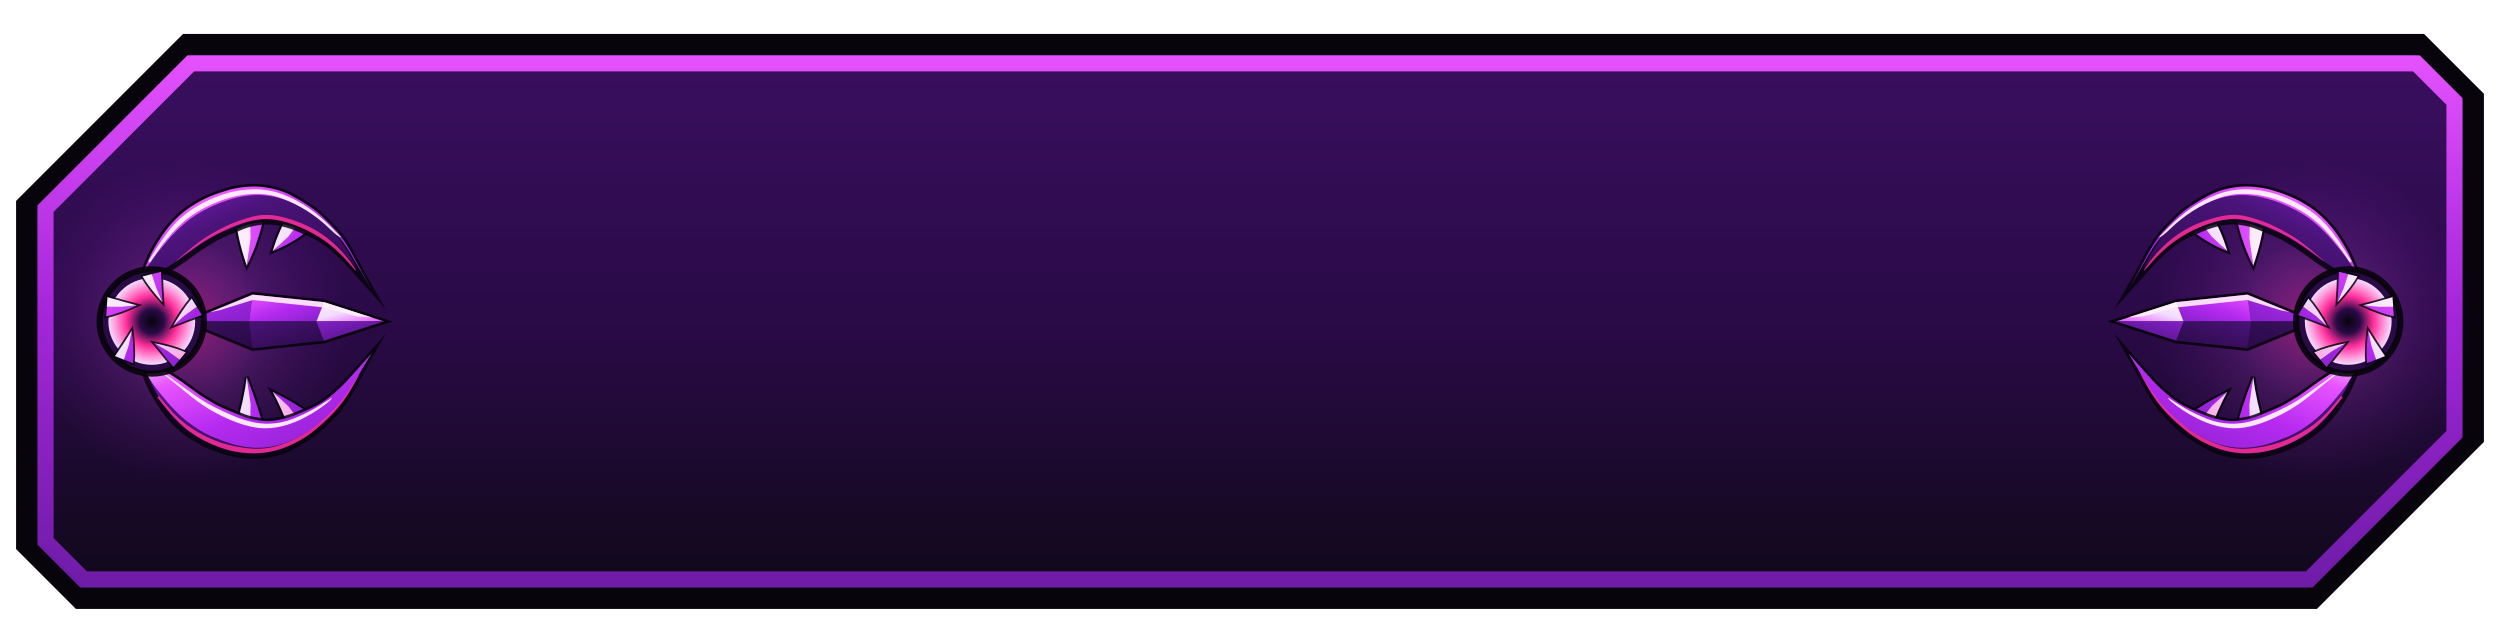
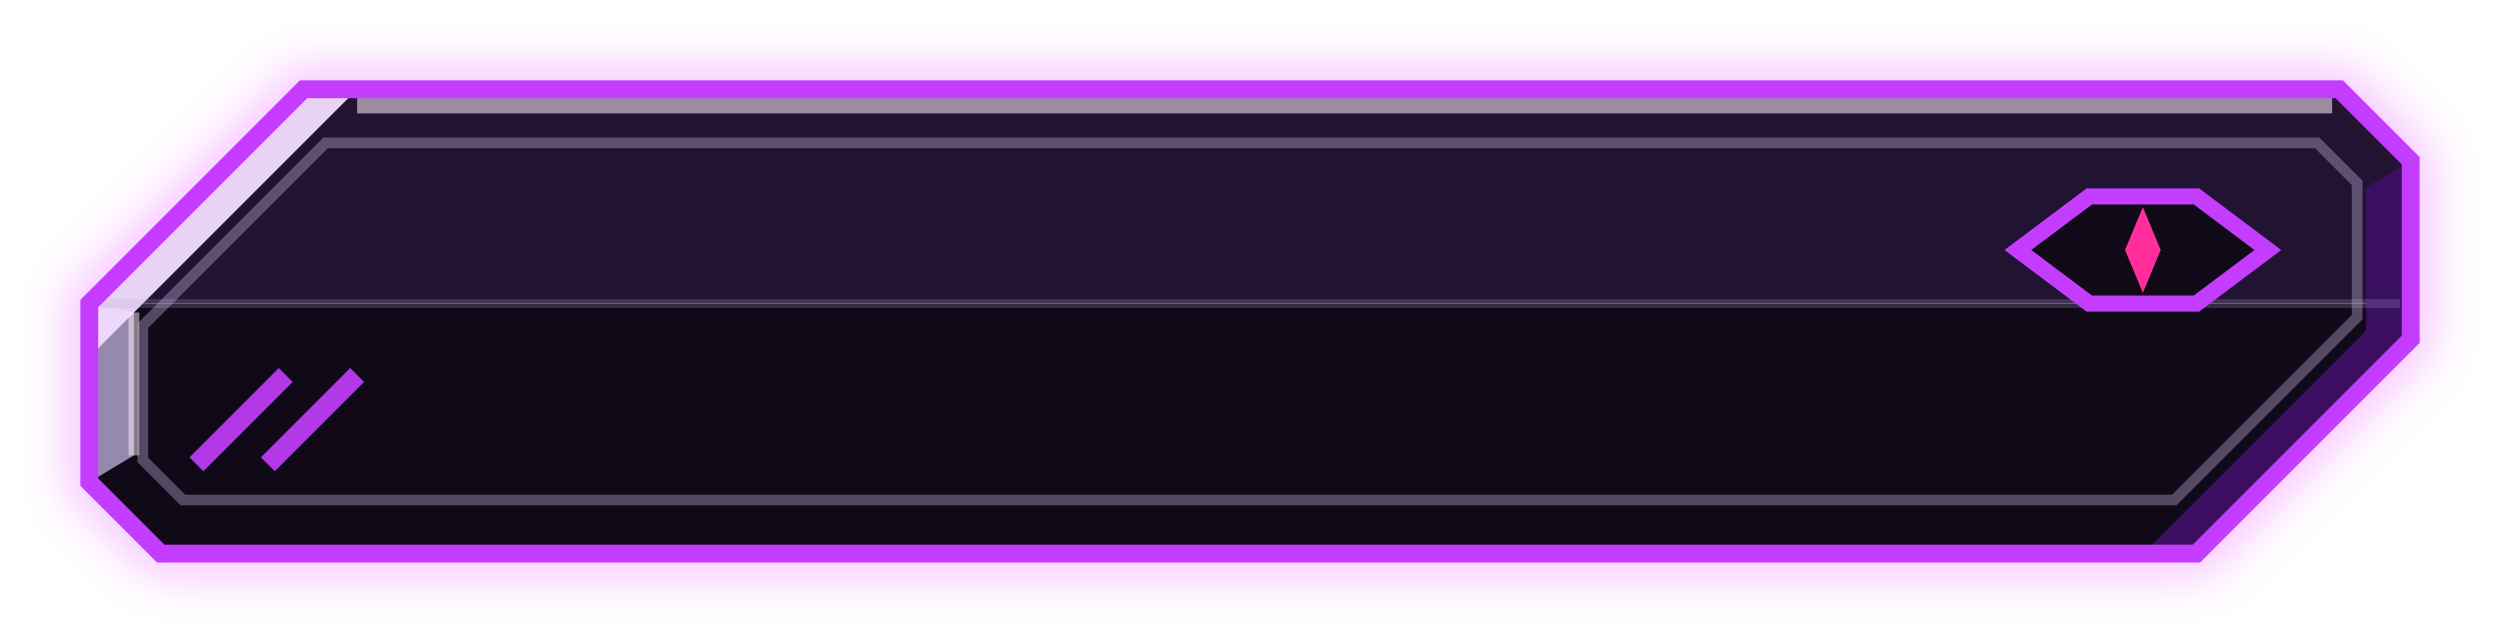
- <svg xmlns="http://www.w3.org/2000/svg" viewBox="0 0 140 36" width="140" height="36" fill="none">
+ <svg xmlns="http://www.w3.org/2000/svg" viewBox="0 0 140 36" width="140" height="36">
  <defs>
-     <linearGradient id="voracious-tag-plate-body1" gradientUnits="userSpaceOnUse" x1="0" y1="2.5" x2="0" y2="33.5">
-       <stop offset="0" stop-color="#3a0f60" />
-       <stop offset="0.5" stop-color="#2a0a47" />
-       <stop offset="1" stop-color="#0f0918" />
-     </linearGradient>
-     <linearGradient id="voracious-tag-plate-rim2" gradientUnits="userSpaceOnUse" x1="0" y1="2.5" x2="0" y2="33.5">
-       <stop offset="0" stop-color="#e854ff" />
-       <stop offset="0.5" stop-color="#b62af0" stop-opacity="0.85" />
-       <stop offset="1" stop-color="#8420c9" stop-opacity="0.8" />
-     </linearGradient>
-     <radialGradient id="voracious-tag-plate-capglow3" gradientUnits="userSpaceOnUse" cx="10.5" cy="18" r="9">
-       <stop offset="0" stop-color="#ff2e9a" stop-opacity="0.5" />
-       <stop offset="0.5" stop-color="#e854ff" stop-opacity="0.14" />
-       <stop offset="1" stop-color="#b62af0" stop-opacity="0" />
-     </radialGradient>
-     <linearGradient id="voracious-tag-plate-fang-lit" x1="0" y1="0" x2="1" y2="1">
-       <stop offset="0" stop-color="#f1dcff" />
-       <stop offset="0.22" stop-color="#e854ff" />
-       <stop offset="0.55" stop-color="#b62af0" />
-       <stop offset="1" stop-color="#8420c9" />
-     </linearGradient>
-     <linearGradient id="voracious-tag-plate-fang-shd" x1="0" y1="0" x2="1" y2="1">
-       <stop offset="0" stop-color="#8420c9" />
-       <stop offset="0.35" stop-color="#4a1379" />
-       <stop offset="0.7" stop-color="#3a0f60" />
-       <stop offset="1" stop-color="#2a0a47" />
-     </linearGradient>
-     <linearGradient id="voracious-tag-plate-tooth-lit" x1="0" y1="0" x2="1" y2="1">
-       <stop offset="0" stop-color="#fff0fa" />
-       <stop offset="0.6" stop-color="#f1dcff" />
-       <stop offset="1" stop-color="#ff9bdc" />
-     </linearGradient>
-     <linearGradient id="voracious-tag-plate-tooth-shd" x1="0" y1="0" x2="1" y2="1">
-       <stop offset="0" stop-color="#e854ff" />
-       <stop offset="0.5" stop-color="#b62af0" />
-       <stop offset="1" stop-color="#8420c9" />
-     </linearGradient>
-     <linearGradient id="voracious-tag-plate-sl4" x1="0" y1="0" x2="1" y2="1">
-       <stop offset="0" stop-color="#e854ff" />
-       <stop offset="0.5" stop-color="#b62af0" />
-       <stop offset="1" stop-color="#8420c9" />
-     </linearGradient>
-     <linearGradient id="voracious-tag-plate-sll5" x1="0" y1="0" x2="1" y2="1">
-       <stop offset="0" stop-color="#b62af0" />
-       <stop offset="1" stop-color="#8420c9" />
-     </linearGradient>
-     <linearGradient id="voracious-tag-plate-slt6" x1="0" y1="0" x2="1" y2="1">
-       <stop offset="0" stop-color="#fff0fa" />
-       <stop offset="0.45" stop-color="#f1dcff" />
-       <stop offset="1" stop-color="#e854ff" />
-     </linearGradient>
-     <linearGradient id="voracious-tag-plate-ss7" x1="0" y1="0" x2="1" y2="1">
-       <stop offset="0" stop-color="#4a1379" />
-       <stop offset="1" stop-color="#2a0a47" />
-     </linearGradient>
-     <linearGradient id="voracious-tag-plate-ssl8" x1="0" y1="0" x2="1" y2="1">
-       <stop offset="0" stop-color="#3a0f60" />
-       <stop offset="1" stop-color="#2a0a47" />
-     </linearGradient>
-     <linearGradient id="voracious-tag-plate-sst9" x1="0" y1="0" x2="1" y2="1">
-       <stop offset="0" stop-color="#8420c9" />
-       <stop offset="1" stop-color="#4a1379" />
-     </linearGradient>
-     <radialGradient id="voracious-tag-plate-core" cx="0.5" cy="0.5" r="0.5">
-       <stop offset="0" stop-color="#07040c" />
-       <stop offset="0.28" stop-color="#2a0a47" />
-       <stop offset="0.58" stop-color="#ff2e9a" />
-       <stop offset="0.84" stop-color="#ff9bdc" />
-       <stop offset="1" stop-color="#f1dcff" />
-     </radialGradient>
-     <g id="voracious-tag-plate-cap">
-       <circle cx="10.5" cy="18" r="9" fill="url(#voracious-tag-plate-capglow3)" />
-       <path d="M14.84 11.71Q14.57 13.41 13.82 14.88Q13.27 13.29 13.17 11.94ZM17.48 12.74Q16.46 13.59 15.27 14.06Q15.64 12.82 16.21 11.96ZM13.17 24.06Q13.65 22.46 13.82 21.12Q14.51 22.88 14.84 24.29ZM16.21 24.04Q15.76 22.84 15.27 21.94Q16.59 22.6 17.48 23.26Z" fill="#8420c9" stroke="#07040c" stroke-width="0.25" stroke-opacity="0.85" stroke-linejoin="miter" />
-       <path d="M14.84 11.71Q14.57 13.41 13.82 14.88L14.04 13.33L14 11.82ZM17.48 12.74Q16.46 13.59 15.27 14.06L16.14 13.26L16.84 12.35ZM14 24.18L14.04 22.67L13.82 21.12Q14.51 22.88 14.84 24.29ZM16.84 23.65L16.14 22.74L15.27 21.94Q16.59 22.6 17.48 23.26Z" fill="url(#voracious-tag-plate-tooth-shd)" />
-       <path d="M14 11.82L14.04 13.33L13.82 14.88Q13.27 13.29 13.17 11.94ZM16.84 12.35L16.14 13.26L15.27 14.06Q15.64 12.82 16.21 11.96ZM13.17 24.06Q13.65 22.46 13.82 21.12L14.04 22.67L14 24.18ZM16.21 24.04Q15.76 22.84 15.27 21.94L16.14 22.74L16.84 23.65Z" fill="url(#voracious-tag-plate-tooth-lit)" />
-       <path d="M7.9 15.6Q8.28 14.56 8.53 14.09T9.1 13.16T9.82 12.29T10.73 11.55T11.74 11.01T12.83 10.63Q13.4 10.48 13.99 10.45T15.19 10.55T16.3 10.94T17.27 11.51T18.13 12.2T18.9 12.99Q19.25 13.42 19.52 13.88T20.04 14.82T20.54 15.74L20.8 16.2Q20.09 15.41 19.74 15.01T19.02 14.26T18.27 13.63T17.43 13.14T16.55 12.76T15.68 12.5Q15.26 12.41 14.91 12.42T14.18 12.51T13.43 12.75T12.66 13.07T11.91 13.44T11.22 13.86Q10.89 14.09 10.5 14.38T9.64 14.97T8.54 15.43L7.9 15.6Z" fill="url(#voracious-tag-plate-fang-shd)" stroke="#07040c" stroke-width="0.3" stroke-opacity="0.85" stroke-linejoin="miter" stroke-miterlimit="12" />
-       <path d="M7.9 15.6Q8.28 14.56 8.53 14.09T9.1 13.16T9.82 12.29T10.73 11.55T11.74 11.01T12.83 10.63Q13.4 10.48 13.99 10.45T15.19 10.55T16.3 10.94T17.27 11.51T18.13 12.2T18.9 12.99Q19.25 13.42 19.52 13.88T20.04 14.82T20.54 15.74L20.8 16.2Q20.26 15.3 20 14.84T19.46 13.93T18.81 13.08T18.02 12.36T17.13 11.76T16.17 11.27Q15.67 11.07 15.13 10.98T14.04 10.94T12.98 11.14T11.97 11.51T11.02 12.01T10.16 12.67Q9.76 13.03 9.41 13.44T8.74 14.26T8.16 15.14L7.9 15.6Z" fill="url(#voracious-tag-plate-fang-lit)" />
-       <path d="M9.89 14.61Q11.12 13.68 11.7 13.35T12.91 12.75T14.17 12.34T15.45 12.31T16.82 12.73T18.17 13.48Q18.81 13.93 19.37 14.55L19.92 15.16Q19.99 15.12 19.47 14.47T18.32 13.33T16.95 12.53T15.51 12.09T14.15 12.13T12.85 12.57Q12.2 12.87 11.62 13.23T10.46 14.1L9.88 14.59Z" fill="#ff2e9a" fill-opacity="0.85" />
-       <path d="M8.31 14.63Q9.12 13.28 9.68 12.65T10.96 11.59T12.48 10.89T14.15 10.6T15.82 10.88T17.29 11.65Q17.96 12.12 18.52 12.69L19.09 13.27Q19.01 13.34 18.44 12.79T17.2 11.81T15.76 11.1T14.16 10.86T12.57 11.16T11.1 11.83Q10.4 12.25 9.85 12.83T8.84 14.06L8.4 14.71Z" fill="#fff0fa" fill-opacity="0.95" />
-       <path d="M7.9 20.4Q8.28 21.44 8.53 21.91T9.1 22.84T9.82 23.71T10.73 24.45T11.74 24.99T12.83 25.37Q13.4 25.52 13.99 25.55T15.19 25.45T16.3 25.06T17.27 24.49T18.13 23.8T18.9 23.01Q19.25 22.58 19.52 22.12T20.04 21.18T20.54 20.26L20.8 19.8Q20.09 20.59 19.74 20.99T19.02 21.74T18.27 22.37T17.43 22.86T16.55 23.24T15.68 23.5Q15.26 23.59 14.91 23.58T14.18 23.49T13.43 23.25T12.66 22.93T11.91 22.56T11.22 22.14Q10.89 21.91 10.5 21.62T9.64 21.03T8.54 20.57L7.9 20.4Z" fill="url(#voracious-tag-plate-fang-shd)" stroke="#07040c" stroke-width="0.3" stroke-opacity="0.85" stroke-linejoin="miter" stroke-miterlimit="12" />
-       <path d="M7.9 20.4Q8.42 21.33 8.74 21.74T9.41 22.56T10.16 23.33T11.02 23.99T11.97 24.49T12.98 24.86Q13.5 25.01 14.04 25.06T15.13 25.02T16.17 24.73T17.13 24.24T18.02 23.64T18.81 22.92Q19.17 22.52 19.46 22.07T20 21.16T20.53 20.25L20.8 19.8Q20.09 20.59 19.74 20.99T19.02 21.74T18.27 22.37T17.43 22.86T16.55 23.24T15.68 23.5Q15.26 23.59 14.91 23.58T14.18 23.49T13.43 23.25T12.66 22.93T11.91 22.56T11.22 22.14Q10.89 21.91 10.5 21.62T9.64 21.03T8.54 20.57L7.9 20.4Z" fill="url(#voracious-tag-plate-fang-lit)" />
-       <path d="M8.81 22.25Q9.89 23.65 10.64 24.18T12.25 25.03T14.04 25.38T15.84 25.1T17.41 24.26T18.71 23.09Q19.29 22.45 19.71 21.71L20.13 20.97Q20.1 20.95 19.66 21.67T18.62 23.01T17.32 24.11T15.78 24.89T14.06 25.12T12.34 24.78Q11.51 24.49 10.76 24T9.46 22.85L8.9 22.18Z" fill="#ff2e9a" fill-opacity="0.85" />
-       <path d="M9.03 20.79Q10.32 21.71 10.86 22.1T11.95 22.77T13.1 23.3T14.26 23.66T15.43 23.7T16.7 23.33Q17.36 23.05 17.96 22.67L18.57 22.28Q18.64 22.34 18.05 22.77T16.8 23.51T15.49 23.93T14.24 23.93T13.01 23.56T11.83 22.98Q11.26 22.65 10.74 22.23T9.6 21.31L8.99 20.82Z" fill="#fff0fa" fill-opacity="0.95" />
-       <path d="M10.48 18L14.15 19.5L18.14 19.08L21.5 18L18.14 16.92L14.15 16.5Z" fill="#2a0a47" stroke="#07040c" stroke-width="0.3" stroke-opacity="0.9" stroke-linejoin="miter" stroke-miterlimit="14" />
-       <path d="M10.48 18L14.15 16.5L13.94 18Z" fill="url(#voracious-tag-plate-sll5)" />
-       <path d="M13.94 18L14.15 16.5L18.14 16.92L17.72 18Z" fill="url(#voracious-tag-plate-sl4)" />
-       <path d="M17.72 18L18.14 16.92L21.5 18Z" fill="url(#voracious-tag-plate-slt6)" />
-       <path d="M10.48 18L14.15 19.5L13.94 18Z" fill="url(#voracious-tag-plate-ssl8)" />
-       <path d="M13.94 18L14.15 19.5L18.14 19.08L17.72 18Z" fill="url(#voracious-tag-plate-ss7)" />
-       <path d="M17.72 18L18.14 19.08L21.5 18Z" fill="url(#voracious-tag-plate-sst9)" />
-       <path d="M11.76 17.48L14.15 16.5L18.14 16.92L20.83 17.78L19.99 17.72L18.14 17.22L14.15 16.8L12.31 17.37Z" fill="#fff0fa" fill-opacity="0.9" />
-       <circle cx="8.5" cy="18" r="2.92" fill="#2a0a47" stroke="#07040c" stroke-width="0.35" stroke-opacity="0.9" />
-       <circle cx="8.5" cy="18" r="2.43" fill="url(#voracious-tag-plate-core)" />
-       <path d="M9.02 15.22Q9.05 16.17 9.1 16.93Q8.39 16.16 7.98 15.48ZM11.3 17.64Q10.41 17.96 9.7 18.24Q10.22 17.32 10.73 16.72ZM9.71 20.55Q9.13 19.81 8.64 19.22Q9.67 19.42 10.4 19.73ZM6.44 19.94Q6.98 19.16 7.38 18.51Q7.51 19.56 7.45 20.34ZM6.02 16.64Q6.93 16.91 7.67 17.1Q6.71 17.54 5.95 17.72Z" fill="#8420c9" stroke="#07040c" stroke-width="0.2" stroke-opacity="0.85" stroke-linejoin="miter" />
-       <path d="M9.02 15.22Q9.05 16.17 9.1 16.93L8.76 16.15L8.5 15.35ZM11.3 17.64Q10.41 17.96 9.7 18.24L10.34 17.67L11.02 17.18ZM9.71 20.55Q9.13 19.81 8.64 19.22L9.38 19.65L10.06 20.14ZM6.94 20.14L7.21 19.34L7.38 18.51Q7.51 19.56 7.45 20.34ZM5.98 17.18L6.82 17.18L7.67 17.1Q6.71 17.54 5.95 17.72Z" fill="url(#voracious-tag-plate-tooth-shd)" />
-       <path d="M8.5 15.35L8.76 16.15L9.1 16.93Q8.39 16.16 7.98 15.48ZM11.02 17.18L10.34 17.67L9.7 18.24Q10.22 17.32 10.73 16.72ZM10.06 20.14L9.38 19.65L8.64 19.22Q9.67 19.42 10.4 19.73ZM6.44 19.94Q6.98 19.16 7.38 18.51L7.21 19.34L6.94 20.14ZM6.02 16.64Q6.93 16.91 7.67 17.1L6.82 17.18L5.98 17.18Z" fill="url(#voracious-tag-plate-tooth-lit)" />
-     </g>
+     <filter id="voracious-tag-plate-glow" filterUnits="userSpaceOnUse" x="-10" y="-10" width="160" height="56" color-interpolation-filters="sRGB">
+       <feGaussianBlur stdDeviation="1.3" />
+     </filter>
  </defs>
-   <path d="M10.5 2.5L135.5 2.5L138.5 5.5L138.5 24.5L129.5 33.5L4.5 33.5L1.5 30.5L1.5 11.5Z" fill="url(#voracious-tag-plate-body1)" stroke="#07040c" stroke-width="1.2" stroke-linejoin="miter" />
-   <path d="M10.68 3.55L135.32 3.55L137.45 5.68L137.45 24.32L129.32 32.45L4.68 32.45L2.55 30.32L2.55 11.68Z" stroke="url(#voracious-tag-plate-rim2)" stroke-width="0.9" stroke-linejoin="miter" />
-   <use href="#voracious-tag-plate-cap" />
-   <use href="#voracious-tag-plate-cap" transform="matrix(-1 0 0 1 140 0)" />
+   <g filter="url(#voracious-tag-plate-glow)" opacity="0.4">
+     <path d="M17 5L131 5L135 9L135 19L123 31L9 31L5 27L5 17Z" fill="none" stroke="#e854ff" stroke-width="2.2" stroke-linejoin="miter" stroke-miterlimit="10" />
+   </g>
+   <g>
+     <polygon points="17,5 131,5 135,9 135,17 5,17 5,17" fill="#221332" />
+     <polygon points="5,17 135,17 135,19 123,31 9,31 5,27" fill="#0f0918" />
+     <polygon points="5,27 5,17 7.5,17.5 7.5,25.5" fill="#b8a9d4" opacity="0.8" />
+     <polygon points="135,9 135,19 132.5,18.5 132.5,10.5" fill="#3a0f60" />
+     <polygon points="5,17 17,5 20,5 5,20" fill="#f1dcff" opacity="0.95" />
+     <polygon points="135,19 123,31 120,31 135,16" fill="#3a0f60" />
+     <polyline points="7.5,17.5 7.5,25.5" fill="none" stroke="#fff0fa" stroke-width="0.6" opacity="0.5" />
+     <polyline points="20,5.9 130.6,5.9" fill="none" stroke="#fff0fa" stroke-width="0.9" opacity="0.55" />
+     <polyline points="5.6,17 134.4,17" fill="none" stroke="#b8a9d4" stroke-width="0.5" opacity="0.22" />
+     <path d="M18.24 8L129.76 8L132 10.24L132 17.76L121.76 28L10.24 28L8 25.76L8 18.24Z" fill="none" stroke="#b8a9d4" stroke-width="0.6" opacity="0.4" />
+   </g>
+   <g>
+     <path d="M17 5L131 5L135 9L135 19L123 31L9 31L5 27L5 17Z" fill="none" stroke="#c43dff" stroke-width="1" stroke-linejoin="miter" stroke-miterlimit="10" />
+   </g>
+   <g>
+     <polyline points="11,26 16,21" fill="none" stroke="#c43dff" stroke-width="1.1" opacity="0.9" />
+     <polyline points="15,26 20,21" fill="none" stroke="#c43dff" stroke-width="1.1" opacity="0.9" />
+     <polygon points="113,14 117,11 123,11 127,14 123,17 117,17" fill="#0f0918" stroke="#c43dff" stroke-width="0.9" />
+     <polygon points="120,11.6 121,14 120,16.4 119,14" fill="#ff2e9a" />
+   </g>
</svg>
